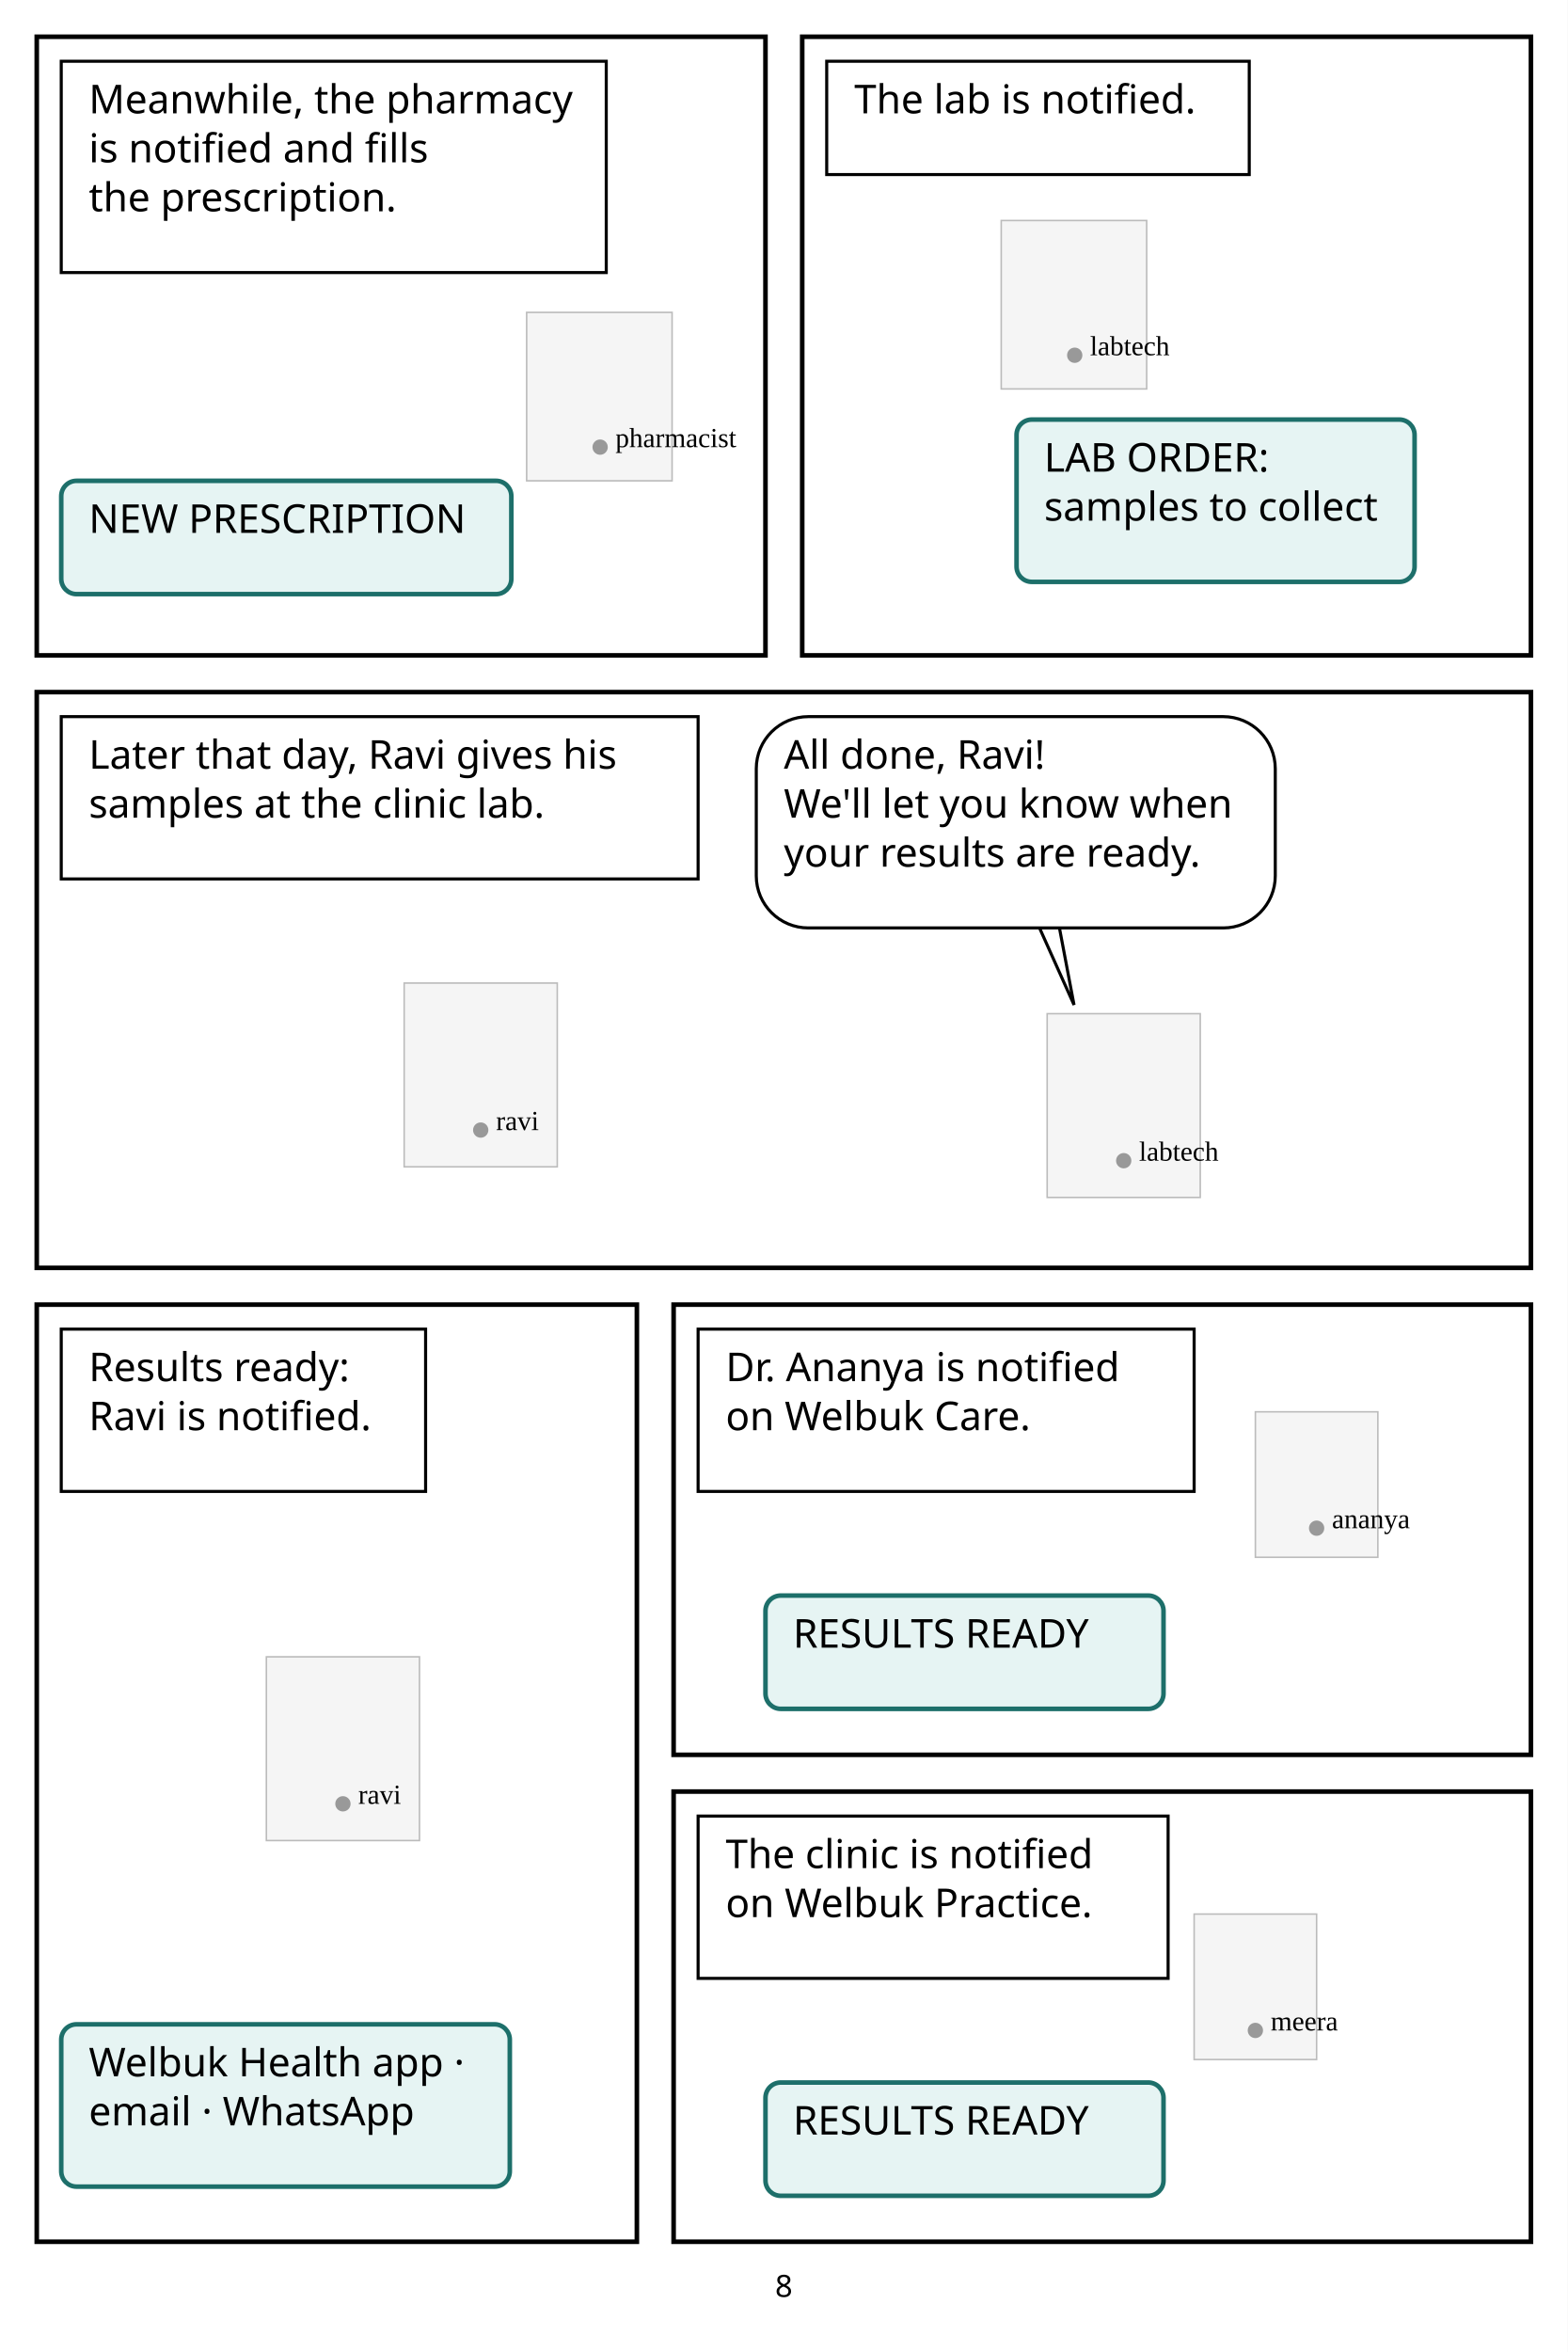
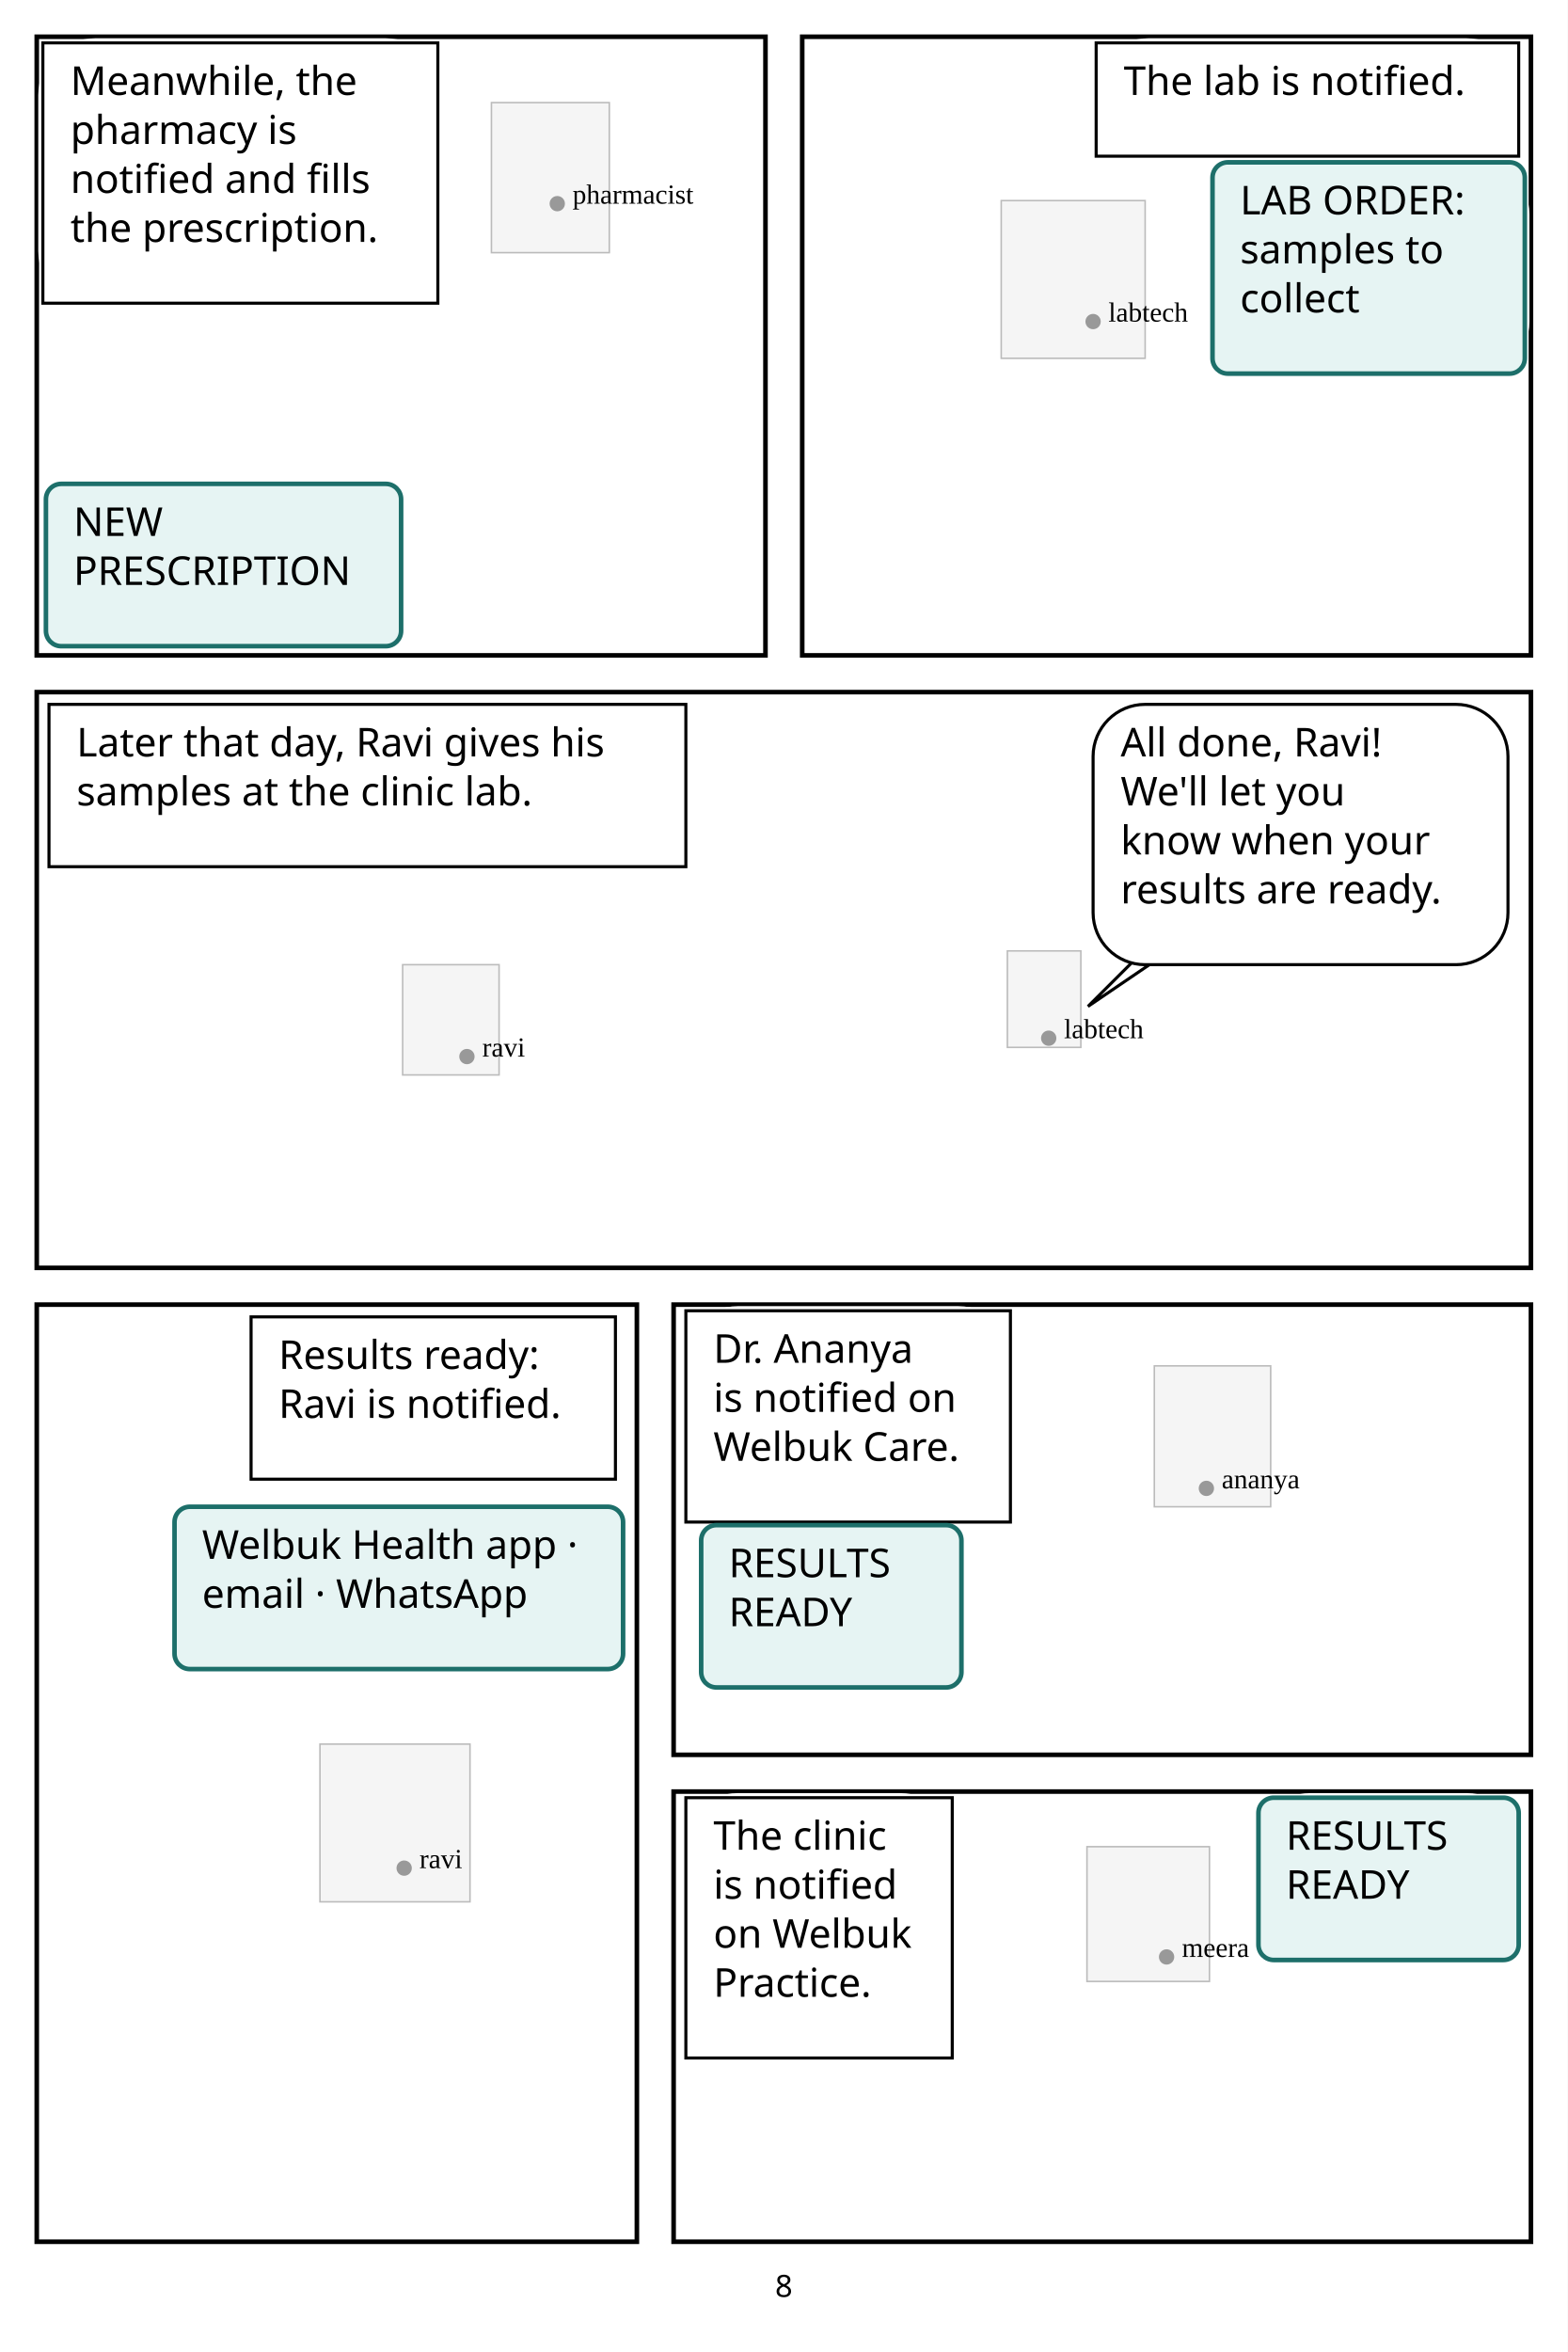
<svg xmlns="http://www.w3.org/2000/svg" width="1024" height="1536" viewBox="0 0 1024 1536">
  <rect width="1024" height="1536" fill="white" />
-   <rect x="344" y="204" width="95" height="110" fill="#f5f5f5" stroke="#bbb" />
-   <circle cx="392" cy="292" r="5" fill="#999" />
-   <text x="402" y="292" font-size="18">pharmacist</text>
+   <rect x="321" y="67" width="77" height="98" fill="#f5f5f5" stroke="#bbb" />
+   <circle cx="364" cy="133" r="5" fill="#999" />
+   <text x="374" y="133" font-size="18">pharmacist</text>
  <rect x="24" y="24" width="476" height="404" fill="none" stroke="black" stroke-width="3" />
-   <rect x="40" y="40" width="356" height="138" rx="34" fill="white" stroke="white" stroke-width="6" />
-   <rect x="40" y="314" width="294" height="74" rx="34" fill="white" stroke="white" stroke-width="6" />
-   <rect x="40" y="40" width="356" height="138" fill="white" stroke="black" stroke-width="2" />
-   <text x="58" y="74" font-family="Meiryo,MS Gothic,sans-serif" font-size="26" fill="black">Meanwhile, the pharmacy </text>
-   <text x="58" y="106" font-family="Meiryo,MS Gothic,sans-serif" font-size="26" fill="black">is notified and fills </text>
-   <text x="58" y="138" font-family="Meiryo,MS Gothic,sans-serif" font-size="26" fill="black">the prescription.</text>
-   <rect x="40" y="314" width="294" height="74" rx="10" fill="#e6f4f3" stroke="#1d6f6a" stroke-width="3" />
-   <text x="58" y="348" font-family="Meiryo,MS Gothic,sans-serif" font-size="26" fill="black">NEW PRESCRIPTION</text>
-   <rect x="654" y="144" width="95" height="110" fill="#f5f5f5" stroke="#bbb" />
-   <circle cx="702" cy="232" r="5" fill="#999" />
-   <text x="712" y="232" font-size="18">labtech</text>
+   <rect x="28" y="28" width="258" height="170" rx="34" fill="white" stroke="white" stroke-width="6" />
+   <rect x="30" y="316" width="232" height="106" rx="34" fill="white" stroke="white" stroke-width="6" />
+   <rect x="28" y="28" width="258" height="170" fill="white" stroke="black" stroke-width="2" />
+   <text x="46" y="62" font-family="Meiryo,MS Gothic,sans-serif" font-size="26" fill="black">Meanwhile, the </text>
+   <text x="46" y="94" font-family="Meiryo,MS Gothic,sans-serif" font-size="26" fill="black">pharmacy is </text>
+   <text x="46" y="126" font-family="Meiryo,MS Gothic,sans-serif" font-size="26" fill="black">notified and fills </text>
+   <text x="46" y="158" font-family="Meiryo,MS Gothic,sans-serif" font-size="26" fill="black">the prescription.</text>
+   <rect x="30" y="316" width="232" height="106" rx="10" fill="#e6f4f3" stroke="#1d6f6a" stroke-width="3" />
+   <text x="48" y="350" font-family="Meiryo,MS Gothic,sans-serif" font-size="26" fill="black">NEW </text>
+   <text x="48" y="382" font-family="Meiryo,MS Gothic,sans-serif" font-size="26" fill="black">PRESCRIPTION</text>
+   <rect x="654" y="131" width="94" height="103" fill="#f5f5f5" stroke="#bbb" />
+   <circle cx="714" cy="210" r="5" fill="#999" />
+   <text x="724" y="210" font-size="18">labtech</text>
  <rect x="524" y="24" width="476" height="404" fill="none" stroke="black" stroke-width="3" />
-   <rect x="540" y="40" width="276" height="74" rx="34" fill="white" stroke="white" stroke-width="6" />
-   <rect x="664" y="274" width="260" height="106" rx="34" fill="white" stroke="white" stroke-width="6" />
-   <rect x="540" y="40" width="276" height="74" fill="white" stroke="black" stroke-width="2" />
-   <text x="558" y="74" font-family="Meiryo,MS Gothic,sans-serif" font-size="26" fill="black">The lab is notified.</text>
-   <rect x="664" y="274" width="260" height="106" rx="10" fill="#e6f4f3" stroke="#1d6f6a" stroke-width="3" />
-   <text x="682" y="308" font-family="Meiryo,MS Gothic,sans-serif" font-size="26" fill="black">LAB ORDER: </text>
-   <text x="682" y="340" font-family="Meiryo,MS Gothic,sans-serif" font-size="26" fill="black">samples to collect</text>
-   <rect x="264" y="642" width="100" height="120" fill="#f5f5f5" stroke="#bbb" />
-   <circle cx="314" cy="738" r="5" fill="#999" />
-   <text x="324" y="738" font-size="18">ravi</text>
-   <rect x="684" y="662" width="100" height="120" fill="#f5f5f5" stroke="#bbb" />
-   <circle cx="734" cy="758" r="5" fill="#999" />
-   <text x="744" y="758" font-size="18">labtech</text>
+   <rect x="716" y="28" width="276" height="74" rx="34" fill="white" stroke="white" stroke-width="6" />
+   <rect x="792" y="106" width="204" height="138" rx="34" fill="white" stroke="white" stroke-width="6" />
+   <rect x="716" y="28" width="276" height="74" fill="white" stroke="black" stroke-width="2" />
+   <text x="734" y="62" font-family="Meiryo,MS Gothic,sans-serif" font-size="26" fill="black">The lab is notified.</text>
+   <rect x="792" y="106" width="204" height="138" rx="10" fill="#e6f4f3" stroke="#1d6f6a" stroke-width="3" />
+   <text x="810" y="140" font-family="Meiryo,MS Gothic,sans-serif" font-size="26" fill="black">LAB ORDER: </text>
+   <text x="810" y="172" font-family="Meiryo,MS Gothic,sans-serif" font-size="26" fill="black">samples to </text>
+   <text x="810" y="204" font-family="Meiryo,MS Gothic,sans-serif" font-size="26" fill="black">collect</text>
+   <rect x="263" y="630" width="63" height="72" fill="#f5f5f5" stroke="#bbb" />
+   <circle cx="305" cy="690" r="5" fill="#999" />
+   <text x="315" y="690" font-size="18">ravi</text>
+   <rect x="658" y="621" width="48" height="63" fill="#f5f5f5" stroke="#bbb" />
+   <circle cx="685" cy="678" r="5" fill="#999" />
+   <text x="695" y="678" font-size="18">labtech</text>
  <rect x="24" y="452" width="976" height="376" fill="none" stroke="black" stroke-width="3" />
-   <rect x="40" y="468" width="416" height="106" rx="34" fill="white" stroke="white" stroke-width="6" />
-   <rect x="494" y="468" width="339" height="138" rx="34" fill="white" stroke="white" stroke-width="6" />
-   <path d="M 677.296 602.189 L 701.552 656.284 L 691.296 602.189 Z" fill="white" stroke="white" stroke-width="6" stroke-linejoin="round" />
-   <rect x="40" y="468" width="416" height="106" fill="white" stroke="black" stroke-width="2" />
-   <text x="58" y="502" font-family="Meiryo,MS Gothic,sans-serif" font-size="26" fill="black">Later that day, Ravi gives his </text>
-   <text x="58" y="534" font-family="Meiryo,MS Gothic,sans-serif" font-size="26" fill="black">samples at the clinic lab.</text>
-   <path data-speaker="labtech" d="M 677.296 602.189 L 701.552 656.284 L 691.296 602.189" fill="white" stroke="black" stroke-width="2" />
-   <rect x="494" y="468" width="339" height="138" rx="34" fill="white" stroke="black" stroke-width="2" />
-   <text x="512" y="502" font-family="Meiryo,MS Gothic,sans-serif" font-size="26" fill="black">All done, Ravi! </text>
-   <text x="512" y="534" font-family="Meiryo,MS Gothic,sans-serif" font-size="26" fill="black">We'll let you know when </text>
-   <text x="512" y="566" font-family="Meiryo,MS Gothic,sans-serif" font-size="26" fill="black">your results are ready.</text>
-   <rect x="174" y="1082" width="100" height="120" fill="#f5f5f5" stroke="#bbb" />
-   <circle cx="224" cy="1178" r="5" fill="#999" />
-   <text x="234" y="1178" font-size="18">ravi</text>
+   <rect x="32" y="460" width="416" height="106" rx="34" fill="white" stroke="white" stroke-width="6" />
+   <rect x="714" y="460" width="271" height="170" rx="34" fill="white" stroke="white" stroke-width="6" />
+   <path d="M 740.479 627.485 L 710.666 657.249 L 754.479 627.485 Z" fill="white" stroke="white" stroke-width="6" stroke-linejoin="round" />
+   <rect x="32" y="460" width="416" height="106" fill="white" stroke="black" stroke-width="2" />
+   <text x="50" y="494" font-family="Meiryo,MS Gothic,sans-serif" font-size="26" fill="black">Later that day, Ravi gives his </text>
+   <text x="50" y="526" font-family="Meiryo,MS Gothic,sans-serif" font-size="26" fill="black">samples at the clinic lab.</text>
+   <path data-speaker="labtech" d="M 740.479 627.485 L 710.666 657.249 L 754.479 627.485" fill="white" stroke="black" stroke-width="2" />
+   <rect x="714" y="460" width="271" height="170" rx="34" fill="white" stroke="black" stroke-width="2" />
+   <text x="732" y="494" font-family="Meiryo,MS Gothic,sans-serif" font-size="26" fill="black">All done, Ravi! </text>
+   <text x="732" y="526" font-family="Meiryo,MS Gothic,sans-serif" font-size="26" fill="black">We'll let you </text>
+   <text x="732" y="558" font-family="Meiryo,MS Gothic,sans-serif" font-size="26" fill="black">know when your </text>
+   <text x="732" y="590" font-family="Meiryo,MS Gothic,sans-serif" font-size="26" fill="black">results are ready.</text>
+   <rect x="209" y="1139" width="98" height="103" fill="#f5f5f5" stroke="#bbb" />
+   <circle cx="264" cy="1220" r="5" fill="#999" />
+   <text x="274" y="1220" font-size="18">ravi</text>
  <rect x="24" y="852" width="392" height="612" fill="none" stroke="black" stroke-width="3" />
-   <rect x="40" y="868" width="238" height="106" rx="34" fill="white" stroke="white" stroke-width="6" />
-   <rect x="40" y="1322" width="293" height="106" rx="34" fill="white" stroke="white" stroke-width="6" />
-   <rect x="40" y="868" width="238" height="106" fill="white" stroke="black" stroke-width="2" />
-   <text x="58" y="902" font-family="Meiryo,MS Gothic,sans-serif" font-size="26" fill="black">Results ready: </text>
-   <text x="58" y="934" font-family="Meiryo,MS Gothic,sans-serif" font-size="26" fill="black">Ravi is notified.</text>
-   <rect x="40" y="1322" width="293" height="106" rx="10" fill="#e6f4f3" stroke="#1d6f6a" stroke-width="3" />
-   <text x="58" y="1356" font-family="Meiryo,MS Gothic,sans-serif" font-size="26" fill="black">Welbuk Health app · </text>
-   <text x="58" y="1388" font-family="Meiryo,MS Gothic,sans-serif" font-size="26" fill="black">email · WhatsApp</text>
-   <rect x="820" y="922" width="80" height="95" fill="#f5f5f5" stroke="#bbb" />
-   <circle cx="860" cy="998" r="5" fill="#999" />
-   <text x="870" y="998" font-size="18">ananya</text>
+   <rect x="164" y="860" width="238" height="106" rx="34" fill="white" stroke="white" stroke-width="6" />
+   <rect x="114" y="984" width="293" height="106" rx="34" fill="white" stroke="white" stroke-width="6" />
+   <rect x="164" y="860" width="238" height="106" fill="white" stroke="black" stroke-width="2" />
+   <text x="182" y="894" font-family="Meiryo,MS Gothic,sans-serif" font-size="26" fill="black">Results ready: </text>
+   <text x="182" y="926" font-family="Meiryo,MS Gothic,sans-serif" font-size="26" fill="black">Ravi is notified.</text>
+   <rect x="114" y="984" width="293" height="106" rx="10" fill="#e6f4f3" stroke="#1d6f6a" stroke-width="3" />
+   <text x="132" y="1018" font-family="Meiryo,MS Gothic,sans-serif" font-size="26" fill="black">Welbuk Health app · </text>
+   <text x="132" y="1050" font-family="Meiryo,MS Gothic,sans-serif" font-size="26" fill="black">email · WhatsApp</text>
+   <rect x="754" y="892" width="76" height="92" fill="#f5f5f5" stroke="#bbb" />
+   <circle cx="788" cy="972" r="5" fill="#999" />
+   <text x="798" y="972" font-size="18">ananya</text>
  <rect x="440" y="852" width="560" height="294" fill="none" stroke="black" stroke-width="3" />
-   <rect x="456" y="868" width="324" height="106" rx="34" fill="white" stroke="white" stroke-width="6" />
-   <rect x="500" y="1042" width="260" height="74" rx="34" fill="white" stroke="white" stroke-width="6" />
-   <rect x="456" y="868" width="324" height="106" fill="white" stroke="black" stroke-width="2" />
-   <text x="474" y="902" font-family="Meiryo,MS Gothic,sans-serif" font-size="26" fill="black">Dr. Ananya is notified </text>
-   <text x="474" y="934" font-family="Meiryo,MS Gothic,sans-serif" font-size="26" fill="black">on Welbuk Care.</text>
-   <rect x="500" y="1042" width="260" height="74" rx="10" fill="#e6f4f3" stroke="#1d6f6a" stroke-width="3" />
-   <text x="518" y="1076" font-family="Meiryo,MS Gothic,sans-serif" font-size="26" fill="black">RESULTS READY</text>
-   <rect x="780" y="1250" width="80" height="95" fill="#f5f5f5" stroke="#bbb" />
-   <circle cx="820" cy="1326" r="5" fill="#999" />
-   <text x="830" y="1326" font-size="18">meera</text>
+   <rect x="448" y="856" width="212" height="138" rx="34" fill="white" stroke="white" stroke-width="6" />
+   <rect x="458" y="996" width="170" height="106" rx="34" fill="white" stroke="white" stroke-width="6" />
+   <rect x="448" y="856" width="212" height="138" fill="white" stroke="black" stroke-width="2" />
+   <text x="466" y="890" font-family="Meiryo,MS Gothic,sans-serif" font-size="26" fill="black">Dr. Ananya </text>
+   <text x="466" y="922" font-family="Meiryo,MS Gothic,sans-serif" font-size="26" fill="black">is notified on </text>
+   <text x="466" y="954" font-family="Meiryo,MS Gothic,sans-serif" font-size="26" fill="black">Welbuk Care.</text>
+   <rect x="458" y="996" width="170" height="106" rx="10" fill="#e6f4f3" stroke="#1d6f6a" stroke-width="3" />
+   <text x="476" y="1030" font-family="Meiryo,MS Gothic,sans-serif" font-size="26" fill="black">RESULTS </text>
+   <text x="476" y="1062" font-family="Meiryo,MS Gothic,sans-serif" font-size="26" fill="black">READY</text>
+   <rect x="710" y="1206" width="80" height="88" fill="#f5f5f5" stroke="#bbb" />
+   <circle cx="762" cy="1278" r="5" fill="#999" />
+   <text x="772" y="1278" font-size="18">meera</text>
  <rect x="440" y="1170" width="560" height="294" fill="none" stroke="black" stroke-width="3" />
-   <rect x="456" y="1186" width="307" height="106" rx="34" fill="white" stroke="white" stroke-width="6" />
-   <rect x="500" y="1360" width="260" height="74" rx="34" fill="white" stroke="white" stroke-width="6" />
-   <rect x="456" y="1186" width="307" height="106" fill="white" stroke="black" stroke-width="2" />
-   <text x="474" y="1220" font-family="Meiryo,MS Gothic,sans-serif" font-size="26" fill="black">The clinic is notified </text>
-   <text x="474" y="1252" font-family="Meiryo,MS Gothic,sans-serif" font-size="26" fill="black">on Welbuk Practice.</text>
-   <rect x="500" y="1360" width="260" height="74" rx="10" fill="#e6f4f3" stroke="#1d6f6a" stroke-width="3" />
-   <text x="518" y="1394" font-family="Meiryo,MS Gothic,sans-serif" font-size="26" fill="black">RESULTS READY</text>
+   <rect x="448" y="1174" width="174" height="170" rx="34" fill="white" stroke="white" stroke-width="6" />
+   <rect x="822" y="1174" width="170" height="106" rx="34" fill="white" stroke="white" stroke-width="6" />
+   <rect x="448" y="1174" width="174" height="170" fill="white" stroke="black" stroke-width="2" />
+   <text x="466" y="1208" font-family="Meiryo,MS Gothic,sans-serif" font-size="26" fill="black">The clinic </text>
+   <text x="466" y="1240" font-family="Meiryo,MS Gothic,sans-serif" font-size="26" fill="black">is notified </text>
+   <text x="466" y="1272" font-family="Meiryo,MS Gothic,sans-serif" font-size="26" fill="black">on Welbuk </text>
+   <text x="466" y="1304" font-family="Meiryo,MS Gothic,sans-serif" font-size="26" fill="black">Practice.</text>
+   <rect x="822" y="1174" width="170" height="106" rx="10" fill="#e6f4f3" stroke="#1d6f6a" stroke-width="3" />
+   <text x="840" y="1208" font-family="Meiryo,MS Gothic,sans-serif" font-size="26" fill="black">RESULTS </text>
+   <text x="840" y="1240" font-family="Meiryo,MS Gothic,sans-serif" font-size="26" fill="black">READY</text>
  <text x="512" y="1500" text-anchor="middle" font-family="sans-serif" font-size="20">8</text>
</svg>
